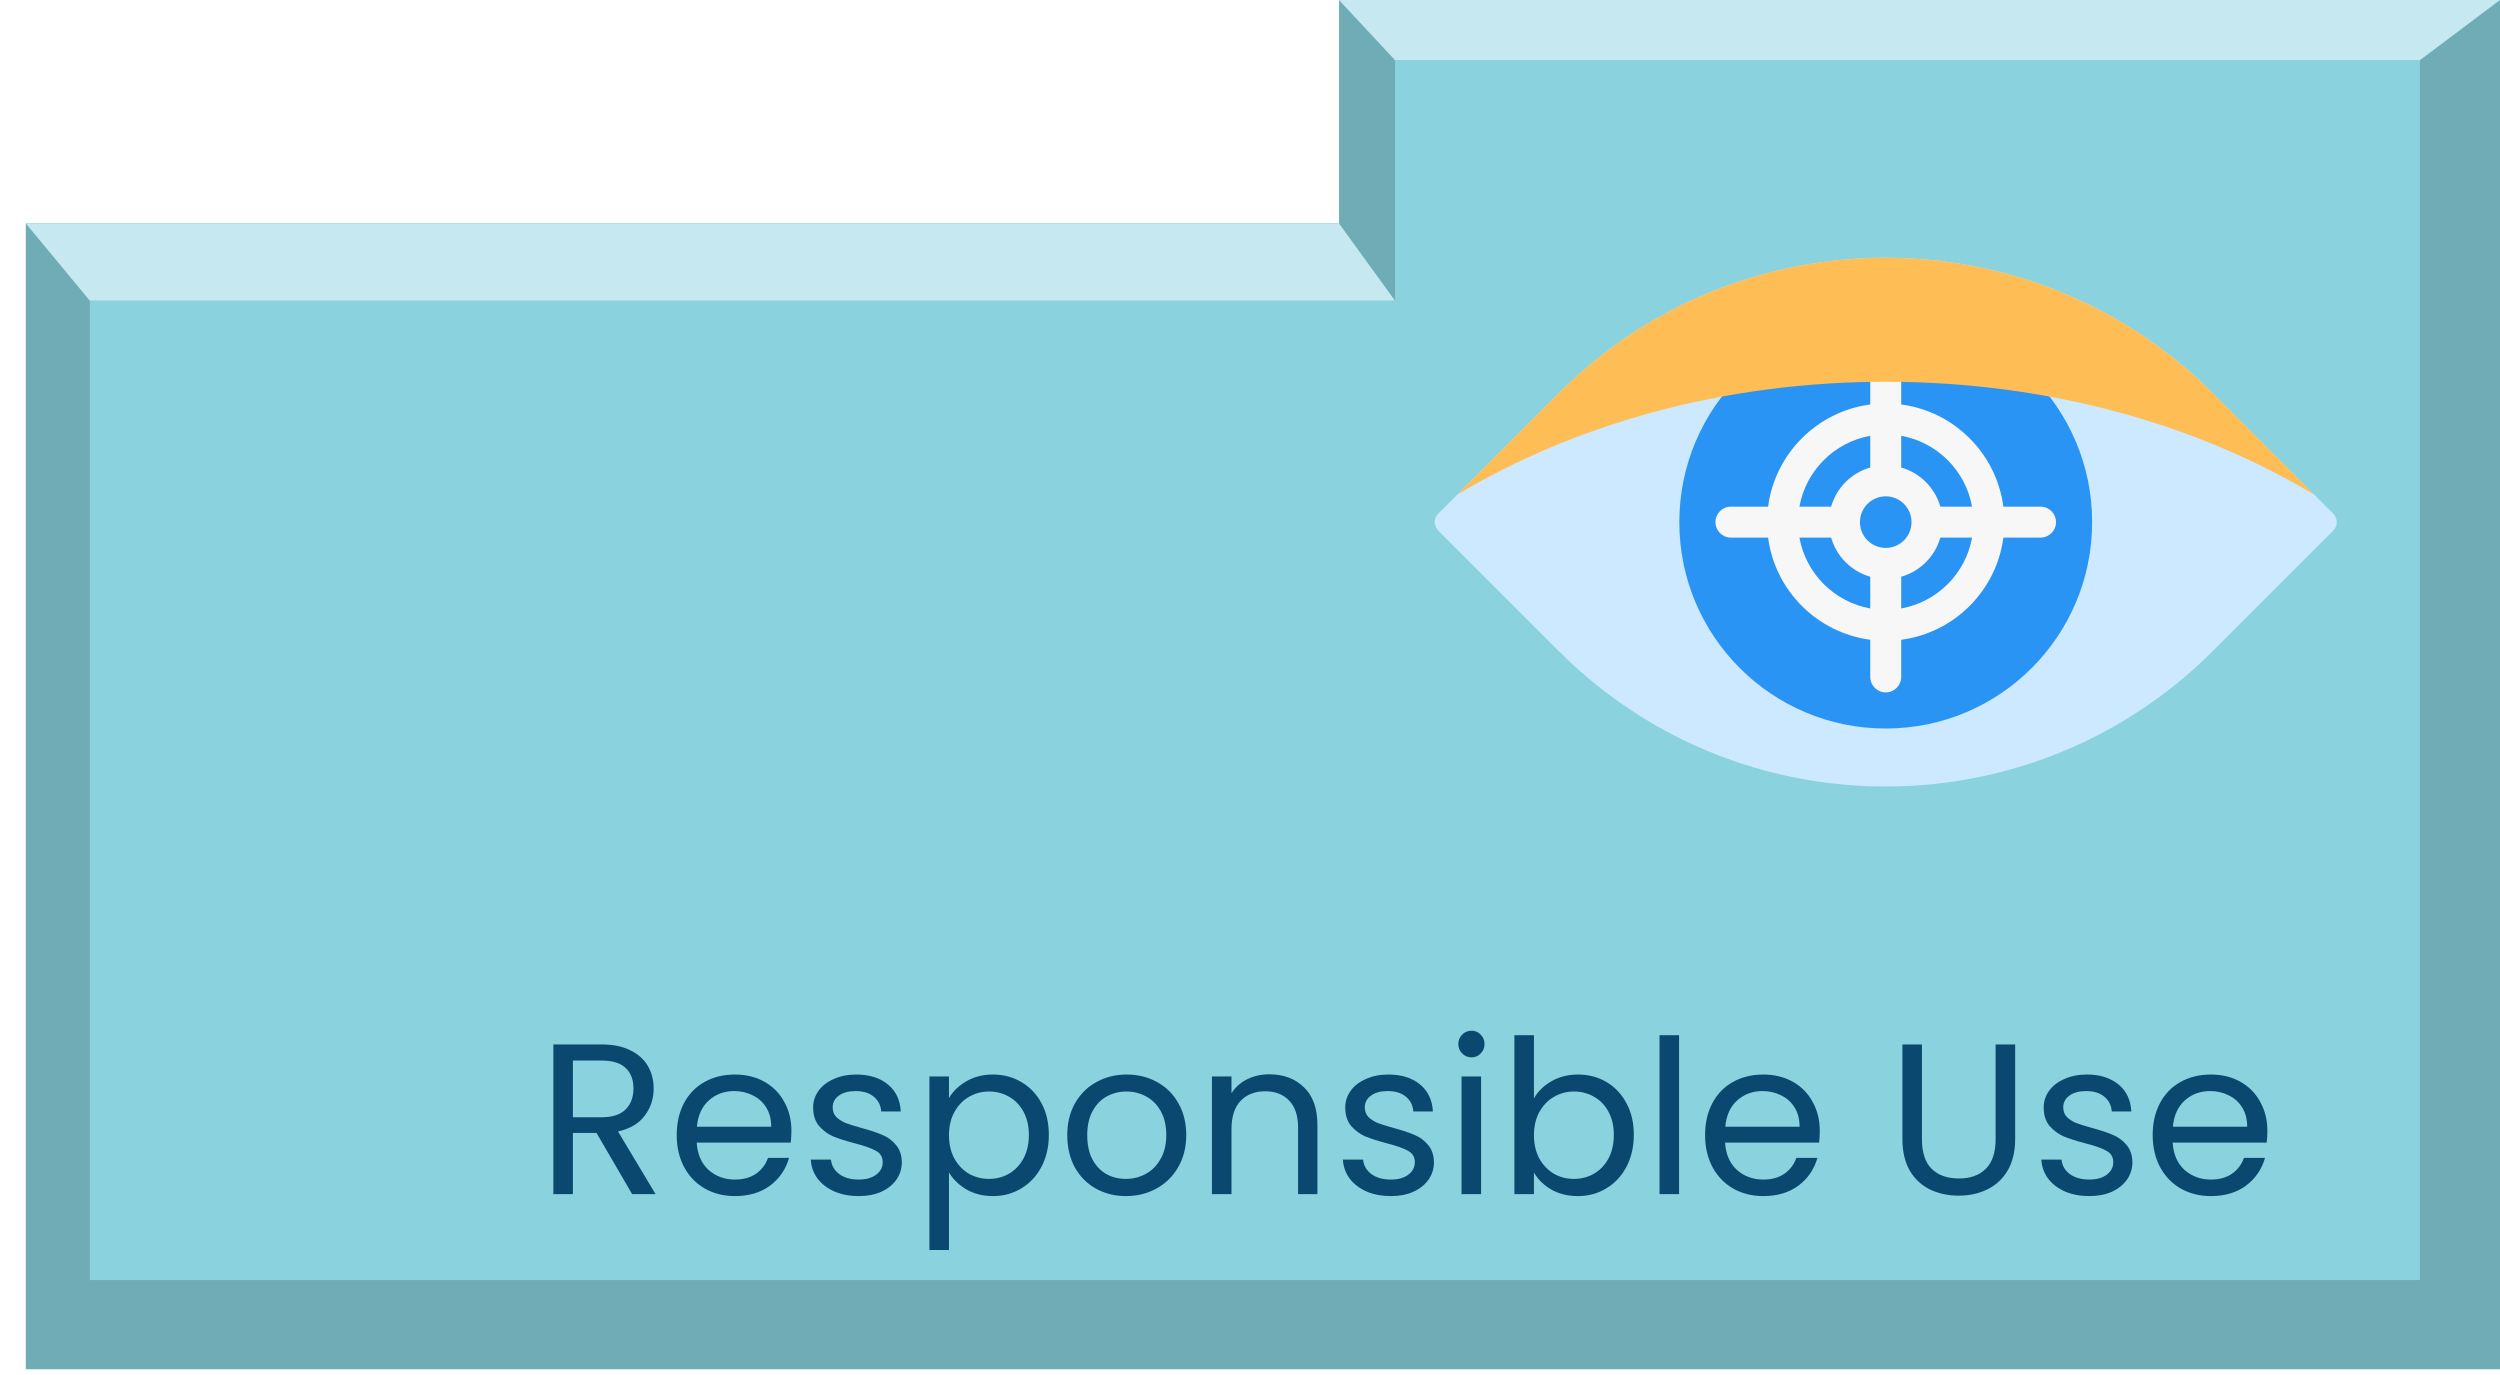
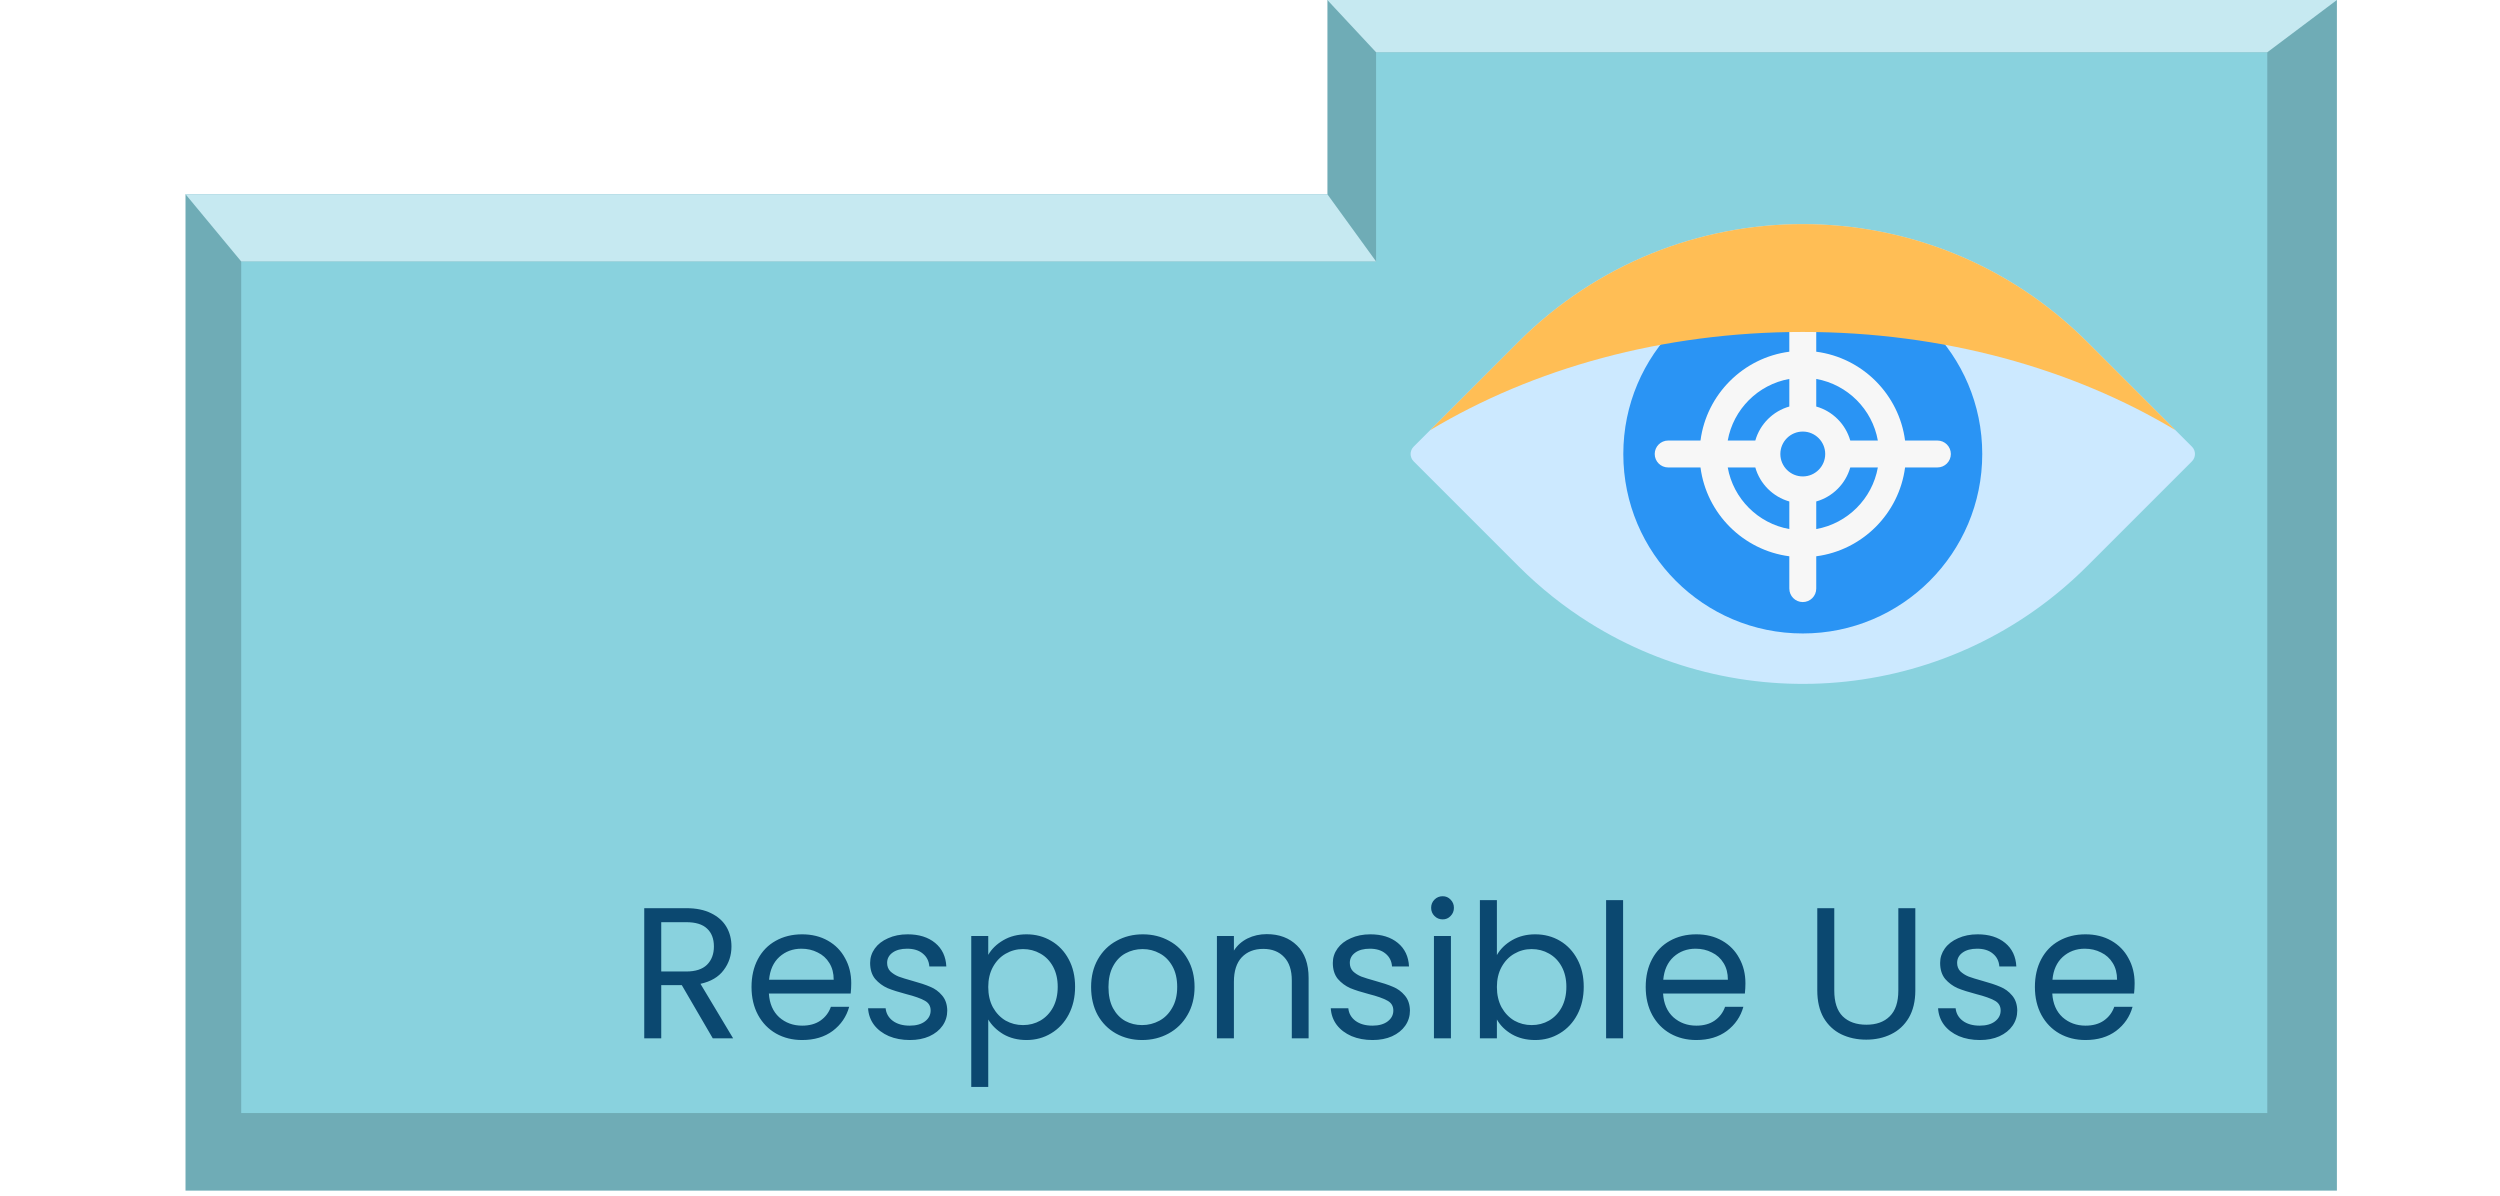
- <svg xmlns="http://www.w3.org/2000/svg" width="291" height="160" viewBox="0 0 291 160" fill="none">
+ <svg xmlns="http://www.w3.org/2000/svg" width="251" height="120" viewBox="0 0 291 160" fill="none">
  <path d="M3 159.384H291V0H155.865V26H3V159.384Z" fill="#6FACB6" />
  <path d="M281.68 149V35.567V7H162.379V20.691V35H86.418H10.456L10.456 92V149H145.136H179.155H213.175H281.68Z" fill="#89D2DE" />
  <path d="M10.456 35L3 26H155.854L162.379 35H10.456Z" fill="#C6E9F1" />
  <path d="M162.379 7L155.854 0H291L281.68 7H162.379Z" fill="#C6E9F1" />
  <path d="M181.43 75.782L167.407 61.759C166.864 61.216 166.864 60.337 167.407 59.794L181.43 45.77C202.456 24.745 236.545 24.745 257.57 45.77L271.593 59.794C272.136 60.337 272.136 61.216 271.593 61.759L257.57 75.782C239.48 93.871 211.72 96.397 190.931 83.36C187.556 81.244 184.365 78.718 181.43 75.782Z" fill="#CCE9FF" />
  <path d="M243.524 60.776C243.524 74.044 232.768 84.8 219.5 84.8C206.232 84.8 195.474 74.044 195.474 60.776C195.474 47.507 206.232 36.75 219.5 36.75C232.768 36.75 243.524 47.507 243.524 60.776Z" fill="#2A94F4" />
  <path d="M237.519 58.973H233.192C232.383 52.795 227.479 47.891 221.301 47.082V42.757C221.301 41.761 220.495 40.955 219.5 40.955C218.504 40.955 217.697 41.761 217.697 42.757V47.082C211.519 47.891 206.615 52.795 205.806 58.973H201.481C200.485 58.973 199.678 59.78 199.678 60.776C199.678 61.77 200.485 62.577 201.481 62.577H205.806C206.615 68.755 211.52 73.659 217.697 74.468V78.794C217.697 79.789 218.504 80.596 219.5 80.596C220.495 80.596 221.301 79.789 221.301 78.794V74.468C227.479 73.659 232.383 68.755 233.192 62.577H237.519C238.513 62.577 239.32 61.77 239.32 60.776C239.32 59.78 238.514 58.973 237.519 58.973ZM217.698 50.727V54.42C215.501 55.044 213.768 56.777 213.145 58.973H209.452C210.201 54.785 213.51 51.477 217.698 50.727ZM217.698 70.824C213.51 70.075 210.201 66.766 209.452 62.577H213.145C213.768 64.774 215.501 66.506 217.698 67.131V70.824V70.824ZM219.5 63.778C217.844 63.778 216.496 62.432 216.496 60.776C216.496 59.12 217.844 57.772 219.5 57.772C221.156 57.772 222.502 59.12 222.502 60.776C222.502 62.432 221.156 63.778 219.5 63.778ZM221.301 70.824V67.13C223.498 66.506 225.231 64.774 225.855 62.577H229.548C228.799 66.765 225.49 70.075 221.301 70.824ZM225.855 58.973C225.231 56.777 223.498 55.044 221.301 54.421V50.727C225.49 51.477 228.799 54.786 229.548 58.973H225.855Z" fill="#F7F7F7" />
  <path d="M169.613 57.586L181.43 45.769C202.455 24.744 236.544 24.744 257.57 45.769L269.386 57.586C255.655 49.351 238.33 44.437 219.5 44.437C200.669 44.437 183.344 49.351 169.613 57.586Z" fill="#FFBE55" />
  <path d="M73.585 139L69.435 131.875H66.685V139H64.41V121.575H70.035C71.352 121.575 72.46 121.8 73.36 122.25C74.277 122.7 74.96 123.308 75.41 124.075C75.86 124.842 76.085 125.717 76.085 126.7C76.085 127.9 75.735 128.958 75.035 129.875C74.352 130.792 73.319 131.4 71.935 131.7L76.31 139H73.585ZM66.685 130.05H70.035C71.269 130.05 72.194 129.75 72.81 129.15C73.427 128.533 73.735 127.717 73.735 126.7C73.735 125.667 73.427 124.867 72.81 124.3C72.21 123.733 71.285 123.45 70.035 123.45H66.685V130.05ZM92.12 131.625C92.12 132.058 92.095 132.517 92.045 133H81.095C81.179 134.35 81.637 135.408 82.47 136.175C83.32 136.925 84.345 137.3 85.545 137.3C86.529 137.3 87.345 137.075 87.995 136.625C88.662 136.158 89.129 135.542 89.395 134.775H91.845C91.479 136.092 90.745 137.167 89.645 138C88.545 138.817 87.179 139.225 85.545 139.225C84.245 139.225 83.079 138.933 82.045 138.35C81.029 137.767 80.229 136.942 79.645 135.875C79.062 134.792 78.77 133.542 78.77 132.125C78.77 130.708 79.054 129.467 79.62 128.4C80.187 127.333 80.979 126.517 81.995 125.95C83.029 125.367 84.212 125.075 85.545 125.075C86.845 125.075 87.995 125.358 88.995 125.925C89.995 126.492 90.762 127.275 91.295 128.275C91.845 129.258 92.12 130.375 92.12 131.625ZM89.77 131.15C89.77 130.283 89.579 129.542 89.195 128.925C88.812 128.292 88.287 127.817 87.62 127.5C86.97 127.167 86.245 127 85.445 127C84.295 127 83.312 127.367 82.495 128.1C81.695 128.833 81.237 129.85 81.12 131.15H89.77ZM99.973 139.225C98.923 139.225 97.982 139.05 97.148 138.7C96.315 138.333 95.657 137.833 95.173 137.2C94.69 136.55 94.423 135.808 94.373 134.975H96.723C96.79 135.658 97.107 136.217 97.673 136.65C98.257 137.083 99.015 137.3 99.948 137.3C100.815 137.3 101.498 137.108 101.998 136.725C102.498 136.342 102.748 135.858 102.748 135.275C102.748 134.675 102.482 134.233 101.948 133.95C101.415 133.65 100.59 133.358 99.473 133.075C98.457 132.808 97.623 132.542 96.973 132.275C96.34 131.992 95.79 131.583 95.323 131.05C94.873 130.5 94.648 129.783 94.648 128.9C94.648 128.2 94.857 127.558 95.273 126.975C95.69 126.392 96.282 125.933 97.048 125.6C97.815 125.25 98.69 125.075 99.673 125.075C101.19 125.075 102.415 125.458 103.348 126.225C104.282 126.992 104.782 128.042 104.848 129.375H102.573C102.523 128.658 102.232 128.083 101.698 127.65C101.182 127.217 100.482 127 99.598 127C98.782 127 98.132 127.175 97.648 127.525C97.165 127.875 96.923 128.333 96.923 128.9C96.923 129.35 97.065 129.725 97.348 130.025C97.648 130.308 98.015 130.542 98.448 130.725C98.898 130.892 99.515 131.083 100.298 131.3C101.282 131.567 102.082 131.833 102.698 132.1C103.315 132.35 103.84 132.733 104.273 133.25C104.723 133.767 104.957 134.442 104.973 135.275C104.973 136.025 104.765 136.7 104.348 137.3C103.932 137.9 103.34 138.375 102.573 138.725C101.823 139.058 100.957 139.225 99.973 139.225ZM110.46 127.825C110.91 127.042 111.576 126.392 112.46 125.875C113.36 125.342 114.401 125.075 115.585 125.075C116.801 125.075 117.901 125.367 118.885 125.95C119.885 126.533 120.668 127.358 121.235 128.425C121.801 129.475 122.085 130.7 122.085 132.1C122.085 133.483 121.801 134.717 121.235 135.8C120.668 136.883 119.885 137.725 118.885 138.325C117.901 138.925 116.801 139.225 115.585 139.225C114.418 139.225 113.385 138.967 112.485 138.45C111.601 137.917 110.926 137.258 110.46 136.475V145.5H108.185V125.3H110.46V127.825ZM119.76 132.1C119.76 131.067 119.551 130.167 119.135 129.4C118.718 128.633 118.151 128.05 117.435 127.65C116.735 127.25 115.96 127.05 115.11 127.05C114.276 127.05 113.501 127.258 112.785 127.675C112.085 128.075 111.518 128.667 111.085 129.45C110.668 130.217 110.46 131.108 110.46 132.125C110.46 133.158 110.668 134.067 111.085 134.85C111.518 135.617 112.085 136.208 112.785 136.625C113.501 137.025 114.276 137.225 115.11 137.225C115.96 137.225 116.735 137.025 117.435 136.625C118.151 136.208 118.718 135.617 119.135 134.85C119.551 134.067 119.76 133.15 119.76 132.1ZM131.054 139.225C129.771 139.225 128.604 138.933 127.554 138.35C126.521 137.767 125.704 136.942 125.104 135.875C124.521 134.792 124.229 133.542 124.229 132.125C124.229 130.725 124.529 129.492 125.129 128.425C125.746 127.342 126.579 126.517 127.629 125.95C128.679 125.367 129.854 125.075 131.154 125.075C132.454 125.075 133.629 125.367 134.679 125.95C135.729 126.517 136.554 127.333 137.154 128.4C137.771 129.467 138.079 130.708 138.079 132.125C138.079 133.542 137.763 134.792 137.129 135.875C136.513 136.942 135.671 137.767 134.604 138.35C133.538 138.933 132.354 139.225 131.054 139.225ZM131.054 137.225C131.871 137.225 132.638 137.033 133.354 136.65C134.071 136.267 134.646 135.692 135.079 134.925C135.529 134.158 135.754 133.225 135.754 132.125C135.754 131.025 135.538 130.092 135.104 129.325C134.671 128.558 134.104 127.992 133.404 127.625C132.704 127.242 131.946 127.05 131.129 127.05C130.296 127.05 129.529 127.242 128.829 127.625C128.146 127.992 127.596 128.558 127.179 129.325C126.763 130.092 126.554 131.025 126.554 132.125C126.554 133.242 126.754 134.183 127.154 134.95C127.571 135.717 128.121 136.292 128.804 136.675C129.488 137.042 130.238 137.225 131.054 137.225ZM147.746 125.05C149.412 125.05 150.762 125.558 151.796 126.575C152.829 127.575 153.346 129.025 153.346 130.925V139H151.096V131.25C151.096 129.883 150.754 128.842 150.071 128.125C149.387 127.392 148.454 127.025 147.271 127.025C146.071 127.025 145.112 127.4 144.396 128.15C143.696 128.9 143.346 129.992 143.346 131.425V139H141.071V125.3H143.346V127.25C143.796 126.55 144.404 126.008 145.171 125.625C145.954 125.242 146.812 125.05 147.746 125.05ZM161.912 139.225C160.862 139.225 159.92 139.05 159.087 138.7C158.253 138.333 157.595 137.833 157.112 137.2C156.628 136.55 156.362 135.808 156.312 134.975H158.662C158.728 135.658 159.045 136.217 159.612 136.65C160.195 137.083 160.953 137.3 161.887 137.3C162.753 137.3 163.437 137.108 163.937 136.725C164.437 136.342 164.687 135.858 164.687 135.275C164.687 134.675 164.42 134.233 163.887 133.95C163.353 133.65 162.528 133.358 161.412 133.075C160.395 132.808 159.562 132.542 158.912 132.275C158.278 131.992 157.728 131.583 157.262 131.05C156.812 130.5 156.587 129.783 156.587 128.9C156.587 128.2 156.795 127.558 157.212 126.975C157.628 126.392 158.22 125.933 158.987 125.6C159.753 125.25 160.628 125.075 161.612 125.075C163.128 125.075 164.353 125.458 165.287 126.225C166.22 126.992 166.72 128.042 166.787 129.375H164.512C164.462 128.658 164.17 128.083 163.637 127.65C163.12 127.217 162.42 127 161.537 127C160.72 127 160.07 127.175 159.587 127.525C159.103 127.875 158.862 128.333 158.862 128.9C158.862 129.35 159.003 129.725 159.287 130.025C159.587 130.308 159.953 130.542 160.387 130.725C160.837 130.892 161.453 131.083 162.237 131.3C163.22 131.567 164.02 131.833 164.637 132.1C165.253 132.35 165.778 132.733 166.212 133.25C166.662 133.767 166.895 134.442 166.912 135.275C166.912 136.025 166.703 136.7 166.287 137.3C165.87 137.9 165.278 138.375 164.512 138.725C163.762 139.058 162.895 139.225 161.912 139.225ZM171.298 123.075C170.865 123.075 170.498 122.925 170.198 122.625C169.898 122.325 169.748 121.958 169.748 121.525C169.748 121.092 169.898 120.725 170.198 120.425C170.498 120.125 170.865 119.975 171.298 119.975C171.715 119.975 172.065 120.125 172.348 120.425C172.648 120.725 172.798 121.092 172.798 121.525C172.798 121.958 172.648 122.325 172.348 122.625C172.065 122.925 171.715 123.075 171.298 123.075ZM172.398 125.3V139H170.123V125.3H172.398ZM178.551 127.85C179.017 127.033 179.701 126.367 180.601 125.85C181.501 125.333 182.526 125.075 183.676 125.075C184.909 125.075 186.017 125.367 187.001 125.95C187.984 126.533 188.759 127.358 189.326 128.425C189.892 129.475 190.176 130.7 190.176 132.1C190.176 133.483 189.892 134.717 189.326 135.8C188.759 136.883 187.976 137.725 186.976 138.325C185.992 138.925 184.892 139.225 183.676 139.225C182.492 139.225 181.451 138.967 180.551 138.45C179.667 137.933 179.001 137.275 178.551 136.475V139H176.276V120.5H178.551V127.85ZM187.851 132.1C187.851 131.067 187.642 130.167 187.226 129.4C186.809 128.633 186.242 128.05 185.526 127.65C184.826 127.25 184.051 127.05 183.201 127.05C182.367 127.05 181.592 127.258 180.876 127.675C180.176 128.075 179.609 128.667 179.176 129.45C178.759 130.217 178.551 131.108 178.551 132.125C178.551 133.158 178.759 134.067 179.176 134.85C179.609 135.617 180.176 136.208 180.876 136.625C181.592 137.025 182.367 137.225 183.201 137.225C184.051 137.225 184.826 137.025 185.526 136.625C186.242 136.208 186.809 135.617 187.226 134.85C187.642 134.067 187.851 133.15 187.851 132.1ZM195.445 120.5V139H193.17V120.5H195.445ZM211.822 131.625C211.822 132.058 211.797 132.517 211.747 133H200.797C200.881 134.35 201.339 135.408 202.172 136.175C203.022 136.925 204.047 137.3 205.247 137.3C206.231 137.3 207.047 137.075 207.697 136.625C208.364 136.158 208.831 135.542 209.097 134.775H211.547C211.181 136.092 210.447 137.167 209.347 138C208.247 138.817 206.881 139.225 205.247 139.225C203.947 139.225 202.781 138.933 201.747 138.35C200.731 137.767 199.931 136.942 199.347 135.875C198.764 134.792 198.472 133.542 198.472 132.125C198.472 130.708 198.756 129.467 199.322 128.4C199.889 127.333 200.681 126.517 201.697 125.95C202.731 125.367 203.914 125.075 205.247 125.075C206.547 125.075 207.697 125.358 208.697 125.925C209.697 126.492 210.464 127.275 210.997 128.275C211.547 129.258 211.822 130.375 211.822 131.625ZM209.472 131.15C209.472 130.283 209.281 129.542 208.897 128.925C208.514 128.292 207.989 127.817 207.322 127.5C206.672 127.167 205.947 127 205.147 127C203.997 127 203.014 127.367 202.197 128.1C201.397 128.833 200.939 129.85 200.822 131.15H209.472ZM223.715 121.575V132.6C223.715 134.15 224.09 135.3 224.84 136.05C225.607 136.8 226.665 137.175 228.015 137.175C229.349 137.175 230.39 136.8 231.14 136.05C231.907 135.3 232.29 134.15 232.29 132.6V121.575H234.565V132.575C234.565 134.025 234.274 135.25 233.69 136.25C233.107 137.233 232.315 137.967 231.315 138.45C230.332 138.933 229.224 139.175 227.99 139.175C226.757 139.175 225.64 138.933 224.64 138.45C223.657 137.967 222.874 137.233 222.29 136.25C221.724 135.25 221.44 134.025 221.44 132.575V121.575H223.715ZM243.211 139.225C242.161 139.225 241.219 139.05 240.386 138.7C239.552 138.333 238.894 137.833 238.411 137.2C237.927 136.55 237.661 135.808 237.611 134.975H239.961C240.027 135.658 240.344 136.217 240.911 136.65C241.494 137.083 242.252 137.3 243.186 137.3C244.052 137.3 244.736 137.108 245.236 136.725C245.736 136.342 245.986 135.858 245.986 135.275C245.986 134.675 245.719 134.233 245.186 133.95C244.652 133.65 243.827 133.358 242.711 133.075C241.694 132.808 240.861 132.542 240.211 132.275C239.577 131.992 239.027 131.583 238.561 131.05C238.111 130.5 237.886 129.783 237.886 128.9C237.886 128.2 238.094 127.558 238.511 126.975C238.927 126.392 239.519 125.933 240.286 125.6C241.052 125.25 241.927 125.075 242.911 125.075C244.427 125.075 245.652 125.458 246.586 126.225C247.519 126.992 248.019 128.042 248.086 129.375H245.811C245.761 128.658 245.469 128.083 244.936 127.65C244.419 127.217 243.719 127 242.836 127C242.019 127 241.369 127.175 240.886 127.525C240.402 127.875 240.161 128.333 240.161 128.9C240.161 129.35 240.302 129.725 240.586 130.025C240.886 130.308 241.252 130.542 241.686 130.725C242.136 130.892 242.752 131.083 243.536 131.3C244.519 131.567 245.319 131.833 245.936 132.1C246.552 132.35 247.077 132.733 247.511 133.25C247.961 133.767 248.194 134.442 248.211 135.275C248.211 136.025 248.002 136.7 247.586 137.3C247.169 137.9 246.577 138.375 245.811 138.725C245.061 139.058 244.194 139.225 243.211 139.225ZM263.922 131.625C263.922 132.058 263.897 132.517 263.847 133H252.897C252.98 134.35 253.439 135.408 254.272 136.175C255.122 136.925 256.147 137.3 257.347 137.3C258.33 137.3 259.147 137.075 259.797 136.625C260.464 136.158 260.93 135.542 261.197 134.775H263.647C263.28 136.092 262.547 137.167 261.447 138C260.347 138.817 258.98 139.225 257.347 139.225C256.047 139.225 254.88 138.933 253.847 138.35C252.83 137.767 252.03 136.942 251.447 135.875C250.864 134.792 250.572 133.542 250.572 132.125C250.572 130.708 250.855 129.467 251.422 128.4C251.989 127.333 252.78 126.517 253.797 125.95C254.83 125.367 256.014 125.075 257.347 125.075C258.647 125.075 259.797 125.358 260.797 125.925C261.797 126.492 262.564 127.275 263.097 128.275C263.647 129.258 263.922 130.375 263.922 131.625ZM261.572 131.15C261.572 130.283 261.38 129.542 260.997 128.925C260.614 128.292 260.089 127.817 259.422 127.5C258.772 127.167 258.047 127 257.247 127C256.097 127 255.114 127.367 254.297 128.1C253.497 128.833 253.039 129.85 252.922 131.15H261.572Z" fill="#0B4870" />
</svg>
